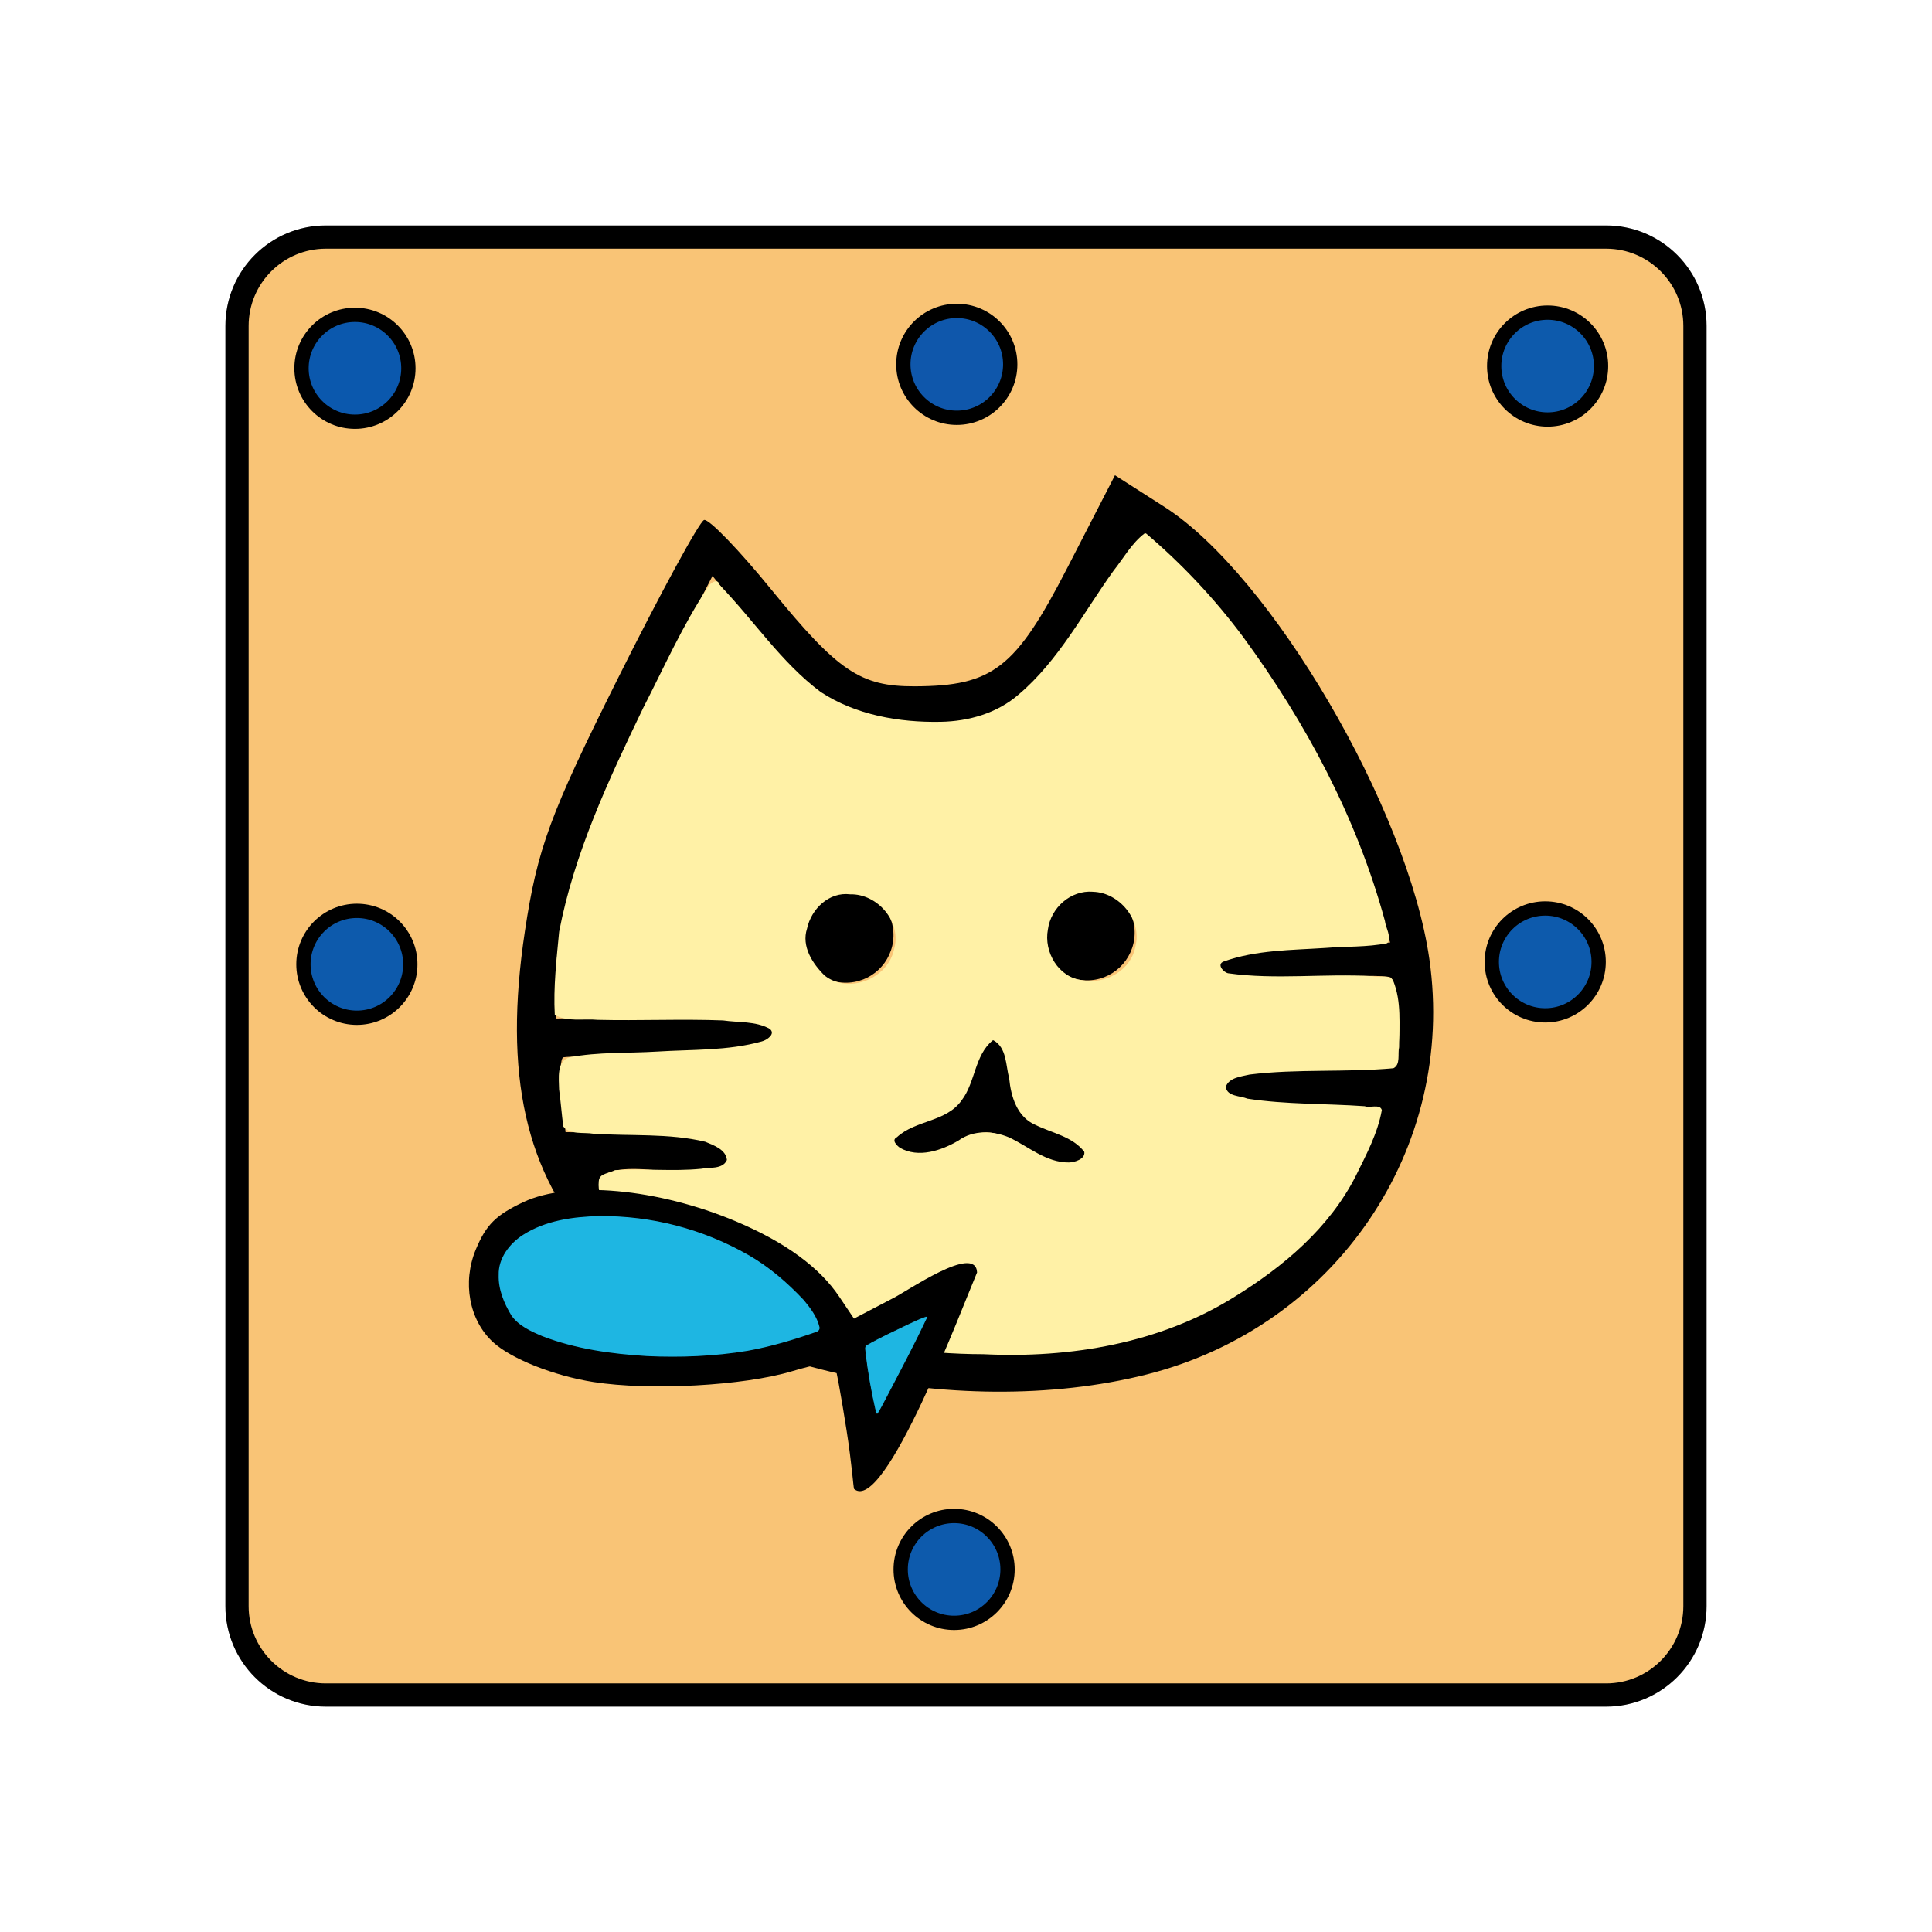
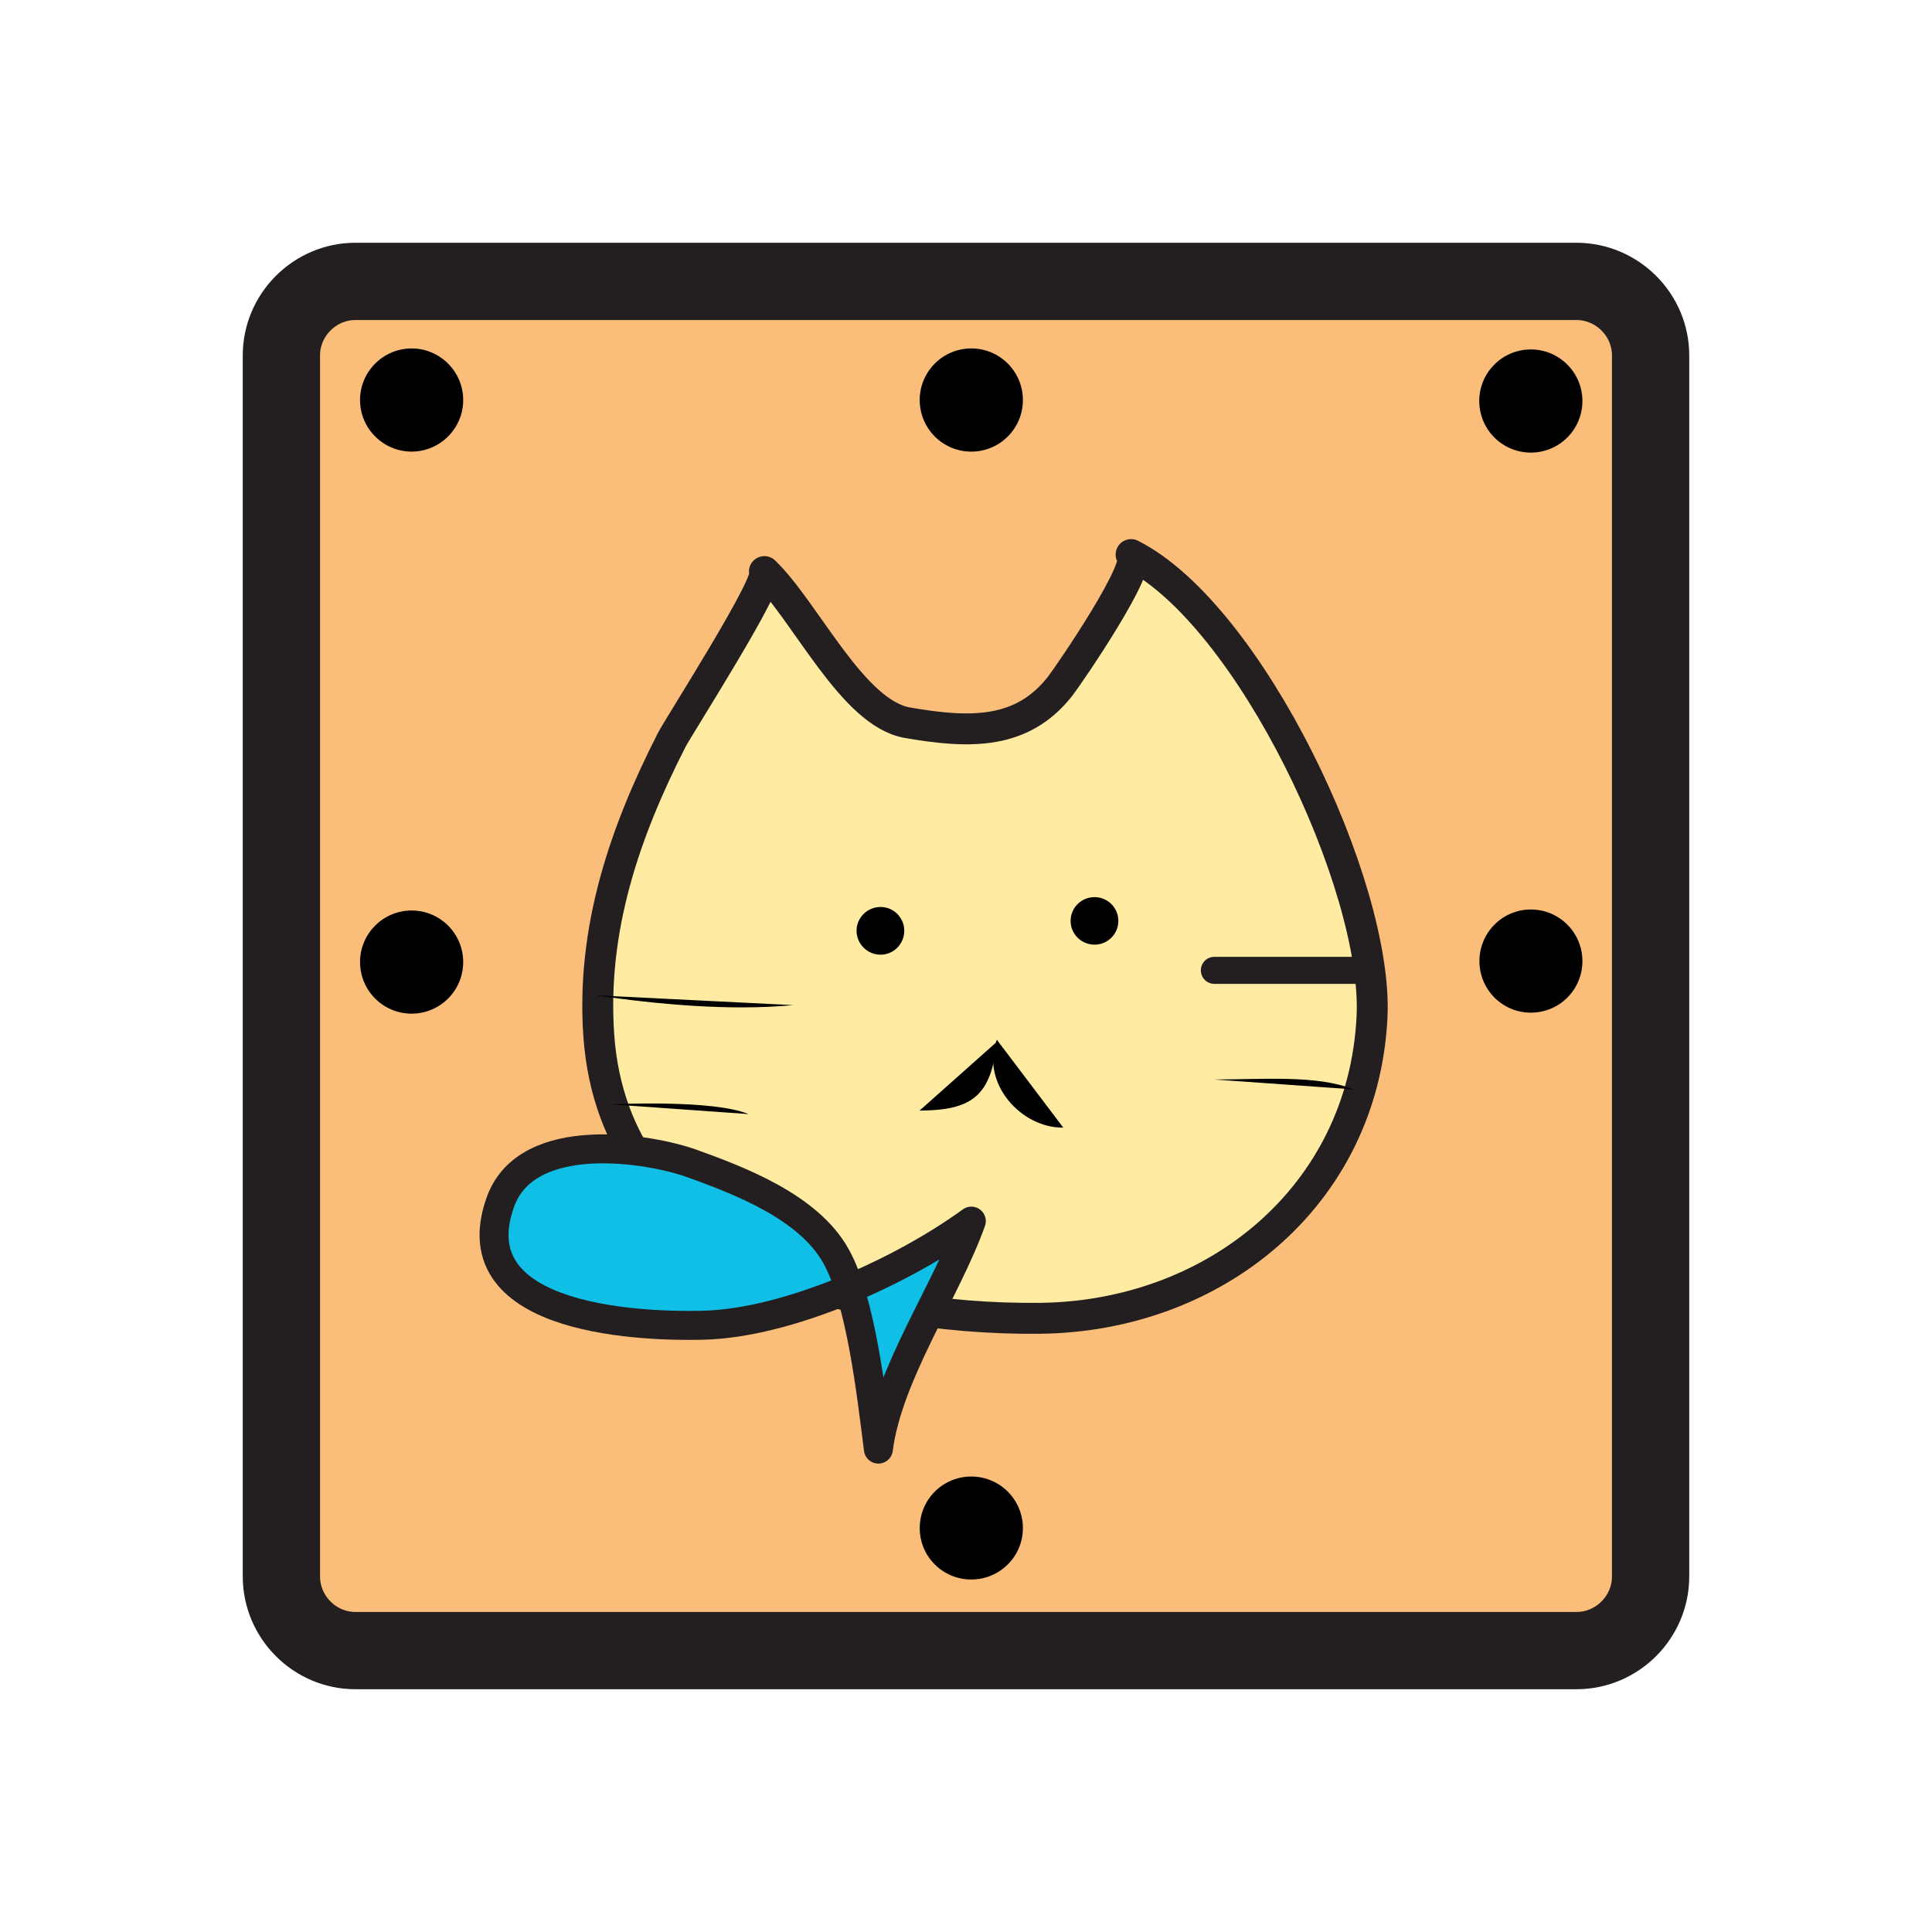
- <svg xmlns="http://www.w3.org/2000/svg" viewBox="0 0 60 60">
-   <g transform="translate(69.895 -344.978)scale(1.30158)">
-     <rect width="34.787" height="34.787" x="-48.045" y="270.702" fill="#f9c476" stroke="#000" stroke-linecap="square" stroke-width=".555" paint-order="fill markers stroke" ry="2.12" />
-     <circle cx="-45.231" cy="273.833" r="1.275" fill="#0b58ad" stroke="#000" stroke-linecap="square" stroke-width=".341" paint-order="fill markers stroke" />
-     <circle cx="-30.871" cy="273.739" r="1.275" fill="#0f57ab" stroke="#000" stroke-linecap="square" stroke-width=".341" paint-order="fill markers stroke" />
-     <circle cx="-16.774" cy="273.78" r="1.275" fill="#0d5aac" stroke="#000" stroke-linecap="square" stroke-width=".341" paint-order="fill markers stroke" />
-     <circle cx="-45.185" cy="288.054" r="1.275" fill="#0d5aac" stroke="#000" stroke-linecap="square" stroke-width=".341" paint-order="fill markers stroke" />
-     <circle cx="-16.831" cy="287.997" r="1.275" fill="#0d5aac" stroke="#000" stroke-linecap="square" stroke-width=".341" paint-order="fill markers stroke" />
-     <circle cx="-30.935" cy="302.492" r="1.275" fill="#0d5aac" stroke="#000" stroke-linecap="square" stroke-width=".341" paint-order="fill markers stroke" />
-     <path d="M-39.471 294.885c-1.694-1.836-2.223-4.197-1.705-7.62.297-1.97.597-2.786 2.209-6.013 1.025-2.054 1.955-3.763 2.066-3.799s.837.715 1.613 1.67c1.578 1.937 2.12 2.303 3.41 2.298 1.867-.006 2.408-.425 3.643-2.825l1.138-2.211 1.185.758c2.54 1.627 5.802 7.195 6.317 10.786.65 4.525-2.237 8.77-6.739 9.91-4.561 1.154-10.599-.203-13.137-2.954m8.062 2.396c3.447.255 5.635-.22 7.662-1.666 1.298-.925 1.857-1.53 2.411-2.611.397-.774.646-1.446.553-1.494s-.953-.09-1.912-.096c-1.662-.008-2.275-.278-1.583-.696.176-.106 1.081-.186 2.013-.178.93.008 1.748 0 1.815-.017.202-.052.132-2.059-.075-2.158-.105-.051-.953-.046-1.886.012s-1.842.031-2.022-.058c-.696-.344-.034-.583 1.894-.681l2.008-.103-.454-1.488c-.642-2.106-2.523-5.362-3.964-6.861-.675-.702-1.308-1.318-1.408-1.369s-.717.767-1.373 1.817c-1.402 2.246-2.173 2.763-3.99 2.676-1.777-.084-2.54-.509-3.87-2.15l-1.11-1.373-1.453 2.833c-1.514 2.951-2.282 5.24-2.284 6.808l-.002.92 2.5-.051c1.375-.029 2.574.07 2.665.22.275.456-.265.593-2.604.662-1.23.037-2.299.078-2.376.093s-.098.423-.046.907l.094.88 1.618.008c1.796.009 2.503.246 2.243.753-.095.185-.754.264-1.465.175-1.654-.207-1.987.138-1.15 1.189 1.138 1.43 4.685 2.885 7.55 3.097zm-.991-5.11c.062-.121.457-.313.879-.426.596-.16.83-.416 1.048-1.155.34-1.148.762-1.043.897.225.082.769.243.955 1.055 1.218.687.222.907.407.78.655-1.236.855-1.862-1.56-3.301-.195-.795.256-1.566.082-1.358-.323z" />
-     <g paint-order="fill markers stroke" transform="rotate(1.552 -1836.926 2454.828)scale(.82818)">
-       <circle cx="-112.155" cy="288.956" r="1.373" />
-       <circle cx="-105.211" cy="288.7" r="1.373" />
-     </g>
-     <path fill="#fff1a6" d="M-26.374 277.777c-1.308 1.363-1.933 3.425-3.697 4.31-1.163.406-2.528.237-3.656-.255-1.26-.633-1.91-1.996-2.953-2.86-.946 1.389-1.615 2.98-2.352 4.495-.705 1.7-1.459 3.49-1.404 5.364-.119.88 1.026.348 1.536.501 1.165.077 2.38-.11 3.515.176.424.206-.175.487-.396.488-1.444.285-2.95.07-4.387.346-.402.397-.009 1.084-.062 1.57.428.274 1.21.08 1.778.17.693.1 1.633-.08 2.126.528.13.419-.59.312-.83.368-.722.073-1.507-.06-2.198.15-.164.595.478 1.102.843 1.494 1.931 1.562 4.411 2.322 6.848 2.612.394.037 1.164.095 1.71.093 2.534.078 5.15-.635 7.05-2.372 1.079-.853 1.754-2.136 2.149-3.431-1.165-.225-2.514.072-3.672-.378-.262-.32.347-.497.59-.507 1.128-.154 2.294-.03 3.408-.137.175-.655.156-1.416-.09-2.04-1.09-.24-2.25 0-3.366-.091-.22.011-.87-.051-.72-.387 1.26-.468 2.67-.271 3.99-.464-.044-.716-.412-1.47-.638-2.177-1.117-2.856-2.865-5.525-5.122-7.566m-1.263 8.505c.707.022 1.268.732 1.051 1.418-.207.93-1.723 1.117-2.064.169-.323-.707.195-1.641 1.013-1.587m-5.773.06c.673-.001 1.37.749 1.058 1.418-.19.82-1.482 1.134-1.902.335-.622-.646-.057-1.842.844-1.752zm3.417 3.48c.625.397.194 1.44.826 1.877.403.373 1.166.37 1.407.876-.308.502-1.057.121-1.448-.113-.53-.395-1.285-.485-1.814-.042-.397.162-1.187.358-1.38-.17.34-.54 1.218-.404 1.58-.975.397-.39.328-1.202.83-1.453z" paint-order="fill markers stroke" />
-     <path fill="#fff1a6" d="M-26.387 277.77c-.31.232-.507.597-.748.898-.72 1.003-1.304 2.136-2.256 2.945-.516.45-1.193.643-1.863.655-.991.019-2.028-.162-2.865-.712-.948-.709-1.602-1.721-2.42-2.562-.023-.164-.234-.034-.27.062-.604.908-1.047 1.913-1.545 2.882-.824 1.712-1.645 3.46-2.005 5.338-.062.658-.14 1.323-.104 1.983.294.177.69.087 1.024.12.996.024 1.994-.024 2.99.014.369.054.777.013 1.112.199.159.122-.073.275-.187.302-.81.227-1.665.189-2.498.242-.696.043-1.404.005-2.091.137-.315.1-.25.509-.247.765.039.295.062.595.1.886.167.203.484.133.717.172.888.06 1.801-.016 2.67.192.2.082.497.187.517.435-.101.23-.417.17-.614.21-.684.068-1.375-.012-2.058.033-.122.086-.366.056-.385.259-.054.504.359.894.673 1.233 1.19 1.111 2.727 1.766 4.26 2.253 1.372.427 2.805.644 4.242.646 2.071.102 4.223-.258 6-1.373 1.165-.72 2.257-1.64 2.887-2.88.248-.503.523-1.015.622-1.571-.04-.157-.294-.044-.407-.093-.933-.066-1.875-.038-2.8-.18-.17-.072-.485-.048-.517-.28.071-.224.377-.25.571-.296 1.134-.14 2.29-.047 3.429-.15.176-.084.099-.345.136-.502.002-.527.062-1.087-.141-1.585-.083-.162-.338-.071-.49-.109-1.148-.071-2.303.09-3.446-.07-.113-.02-.284-.215-.11-.28.774-.277 1.614-.271 2.427-.324.49-.041.995-.015 1.476-.113.114-.153-.038-.366-.055-.534-.668-2.454-1.885-4.733-3.385-6.777a15 15 0 0 0-2.31-2.463.06.06 0 0 0-.036-.006zm-1.234 8.554c.623.016 1.172.668 1.014 1.293-.096.575-.717.926-1.269.816-.568-.063-.924-.673-.821-1.21.07-.519.543-.942 1.076-.9zm-5.796.06c.655-.017 1.235.657 1.051 1.303-.14.708-1.08 1.088-1.656.637-.292-.285-.56-.698-.422-1.122.101-.469.524-.88 1.027-.818m3.418 3.482c.323.173.295.606.378.91.042.433.188.923.625 1.109.393.196.887.276 1.167.643.03.174-.235.253-.368.254-.546.004-.963-.383-1.431-.6-.386-.16-.85-.178-1.201.076-.407.24-.958.429-1.4.173-.076-.056-.207-.184-.07-.252.449-.415 1.18-.356 1.549-.886.324-.43.303-1.067.733-1.421q.007-.006.018-.006" paint-order="fill markers stroke" />
-     <path d="M-33.322 300.572c-.022-.078-.048-.559-.178-1.392s-.263-1.556-.294-1.608c-.032-.051-.483.035-1.002.19-1.156.349-3.396.47-4.744.259-.944-.148-1.964-.553-2.397-.952-.57-.524-.736-1.43-.408-2.215.244-.586.478-.818 1.135-1.127 1.102-.518 3.204-.326 5.072.462q1.753.74 2.461 1.794l.353.525.902-.471c.35-.165 1.999-1.331 2.035-.631-.346.81-2.212 5.784-2.935 5.166m1.16-2.938c.32-.618.583-1.145.583-1.17 0-.042-1.366.615-1.465.704-.022.02.024.398.104.842s.155.792.17.776c.014-.016.288-.534.608-1.152m-2.958-.526c.466-.134.889-.27.94-.301.145-.09-.203-.67-.604-1.007-2.519-2.56-8.43-2.252-6.713.649.721.917 4.225 1.28 6.377.66z" />
-     <path fill="#1eb6e2" stroke="#000" stroke-linecap="square" stroke-width=".019" d="M-31.6 296.453c-.161.046-.309.13-.462.196-.324.156-.653.307-.965.487-.069.044-.028.14-.03.206.058.455.134.908.238 1.354.003.035.03.106.074.07.101-.162.182-.337.274-.505.306-.585.615-1.168.896-1.766.01-.019-.002-.044-.026-.042z" paint-order="fill markers stroke" />
-     <path fill="#1eb6e2" stroke="#000" stroke-linecap="square" stroke-width=".027" d="M-39.403 294.048c-.63.014-1.288.106-1.827.452-.326.21-.596.564-.585.967-.011.347.128.681.305.973.176.252.471.383.745.5.797.307 1.653.424 2.501.476.804.037 1.613.005 2.408-.127.554-.1 1.096-.262 1.627-.447.065-.016.115-.075.093-.143-.058-.243-.216-.449-.372-.639-.396-.421-.838-.805-1.343-1.09a7.04 7.04 0 0 0-3.552-.922z" paint-order="fill markers stroke" />
-   </g>
+ <svg xmlns="http://www.w3.org/2000/svg" width="100" height="100" viewBox="0 0 100 100">
+   <path fill="#fbbd7a" d="M85.435 81.595c0 2.11-1.73 3.84-3.84 3.84h-63.2c-2.1 0-3.83-1.73-3.83-3.84v-63.2c0-2.1 1.73-3.83 3.83-3.83h63.2c2.11 0 3.84 1.73 3.84 3.83z" />
+   <path fill="none" stroke="#231f20" stroke-linecap="round" stroke-linejoin="round" stroke-width="4" d="M85.435 81.595c0 2.11-1.73 3.84-3.84 3.84h-63.2c-2.1 0-3.83-1.73-3.83-3.84v-63.2c0-2.1 1.73-3.83 3.83-3.83h63.2c2.11 0 3.84 1.73 3.84 3.83z" />
+   <path fill="#ffeba2" stroke="#231f20" stroke-linecap="round" stroke-linejoin="round" stroke-width="1.6" d="M39.565 29.585c.43.43-4.41 7.96-4.8 8.72-2.44 4.78-4.16 9.81-3.77 15.31.81 11.37 12.95 14.72 22.82 14.62 9.03-.09 16.74-6.3 17.2-15.59.34-6.78-6.32-20.83-12.47-23.94.78.4-3.26 6.29-3.67 6.81-1.95 2.49-4.61 2.47-7.92 1.89-2.84-.5-5.25-5.76-7.39-7.82" />
+   <path d="M46.805 48.175c0 .68-.55 1.24-1.23 1.24s-1.24-.56-1.24-1.24.56-1.23 1.24-1.23 1.23.55 1.23 1.23m11.08-.51c0 .68-.55 1.23-1.23 1.23-.69 0-1.24-.55-1.24-1.23s.55-1.23 1.24-1.23c.68 0 1.23.55 1.23 1.23" class="0NG_svg__s15" />
+   <path fill="#231f20" stroke="#231f20" stroke-linecap="round" stroke-linejoin="round" stroke-width="1.4" d="M62.855 50.225h7.98" />
+   <path d="M62.855 55.875c2.4 0 5.36-.25 7.18.51m-28.98-4.36c-3.3.31-7.01-.04-10.26-.51m.76 5.64c.34 0 5.36-.25 7.19.51" class="0NG_svg__s19" />
+   <path d="M47.595 57.485c2.67-.02 3.71-.71 4-3.56" class="0NG_svg__s11" />
+   <path d="M55.035 58.365c-2.17.03-4.28-2.29-3.44-4.55" class="0NG_svg__s11" />
+   <path fill="#10bfe6" stroke="#231f20" stroke-linecap="round" stroke-linejoin="round" stroke-width="1.5" d="M45.465 75.005c.49-3.86 3.52-8.18 4.81-11.8-3.57 2.6-9.49 5.29-13.91 5.39-2.58.06-12.75-.06-10.46-6.39 1.38-3.83 7.74-2.77 9.92-1.98 2.41.87 6.03 2.23 7.45 4.8 1.29 2.31 1.83 7.15 2.19 9.98" />
+   <path d="M52.945 20.705a2.67 2.67 0 1 1-5.341.001 2.67 2.67 0 0 1 5.341-.001m28.96 0a2.67 2.67 0 1 1-5.339.001 2.67 2.67 0 0 1 5.339-.001m-57.93 0c0 1.47-1.2 2.67-2.67 2.67s-2.67-1.2-2.67-2.67 1.2-2.67 2.67-2.67 2.67 1.2 2.67 2.67m28.97 58.39c0 1.47-1.2 2.66-2.67 2.66-1.48 0-2.67-1.19-2.67-2.66 0-1.48 1.19-2.67 2.67-2.67a2.67 2.67 0 0 1 2.67 2.67m28.96-29.35c0 1.48-1.19 2.67-2.67 2.67-1.47 0-2.66-1.19-2.66-2.67 0-1.47 1.19-2.67 2.66-2.67 1.48 0 2.67 1.2 2.67 2.67m-57.93 0a2.67 2.67 0 1 1-5.339.001 2.67 2.67 0 0 1 5.339-.001" class="0NG_svg__s20" />
</svg>
